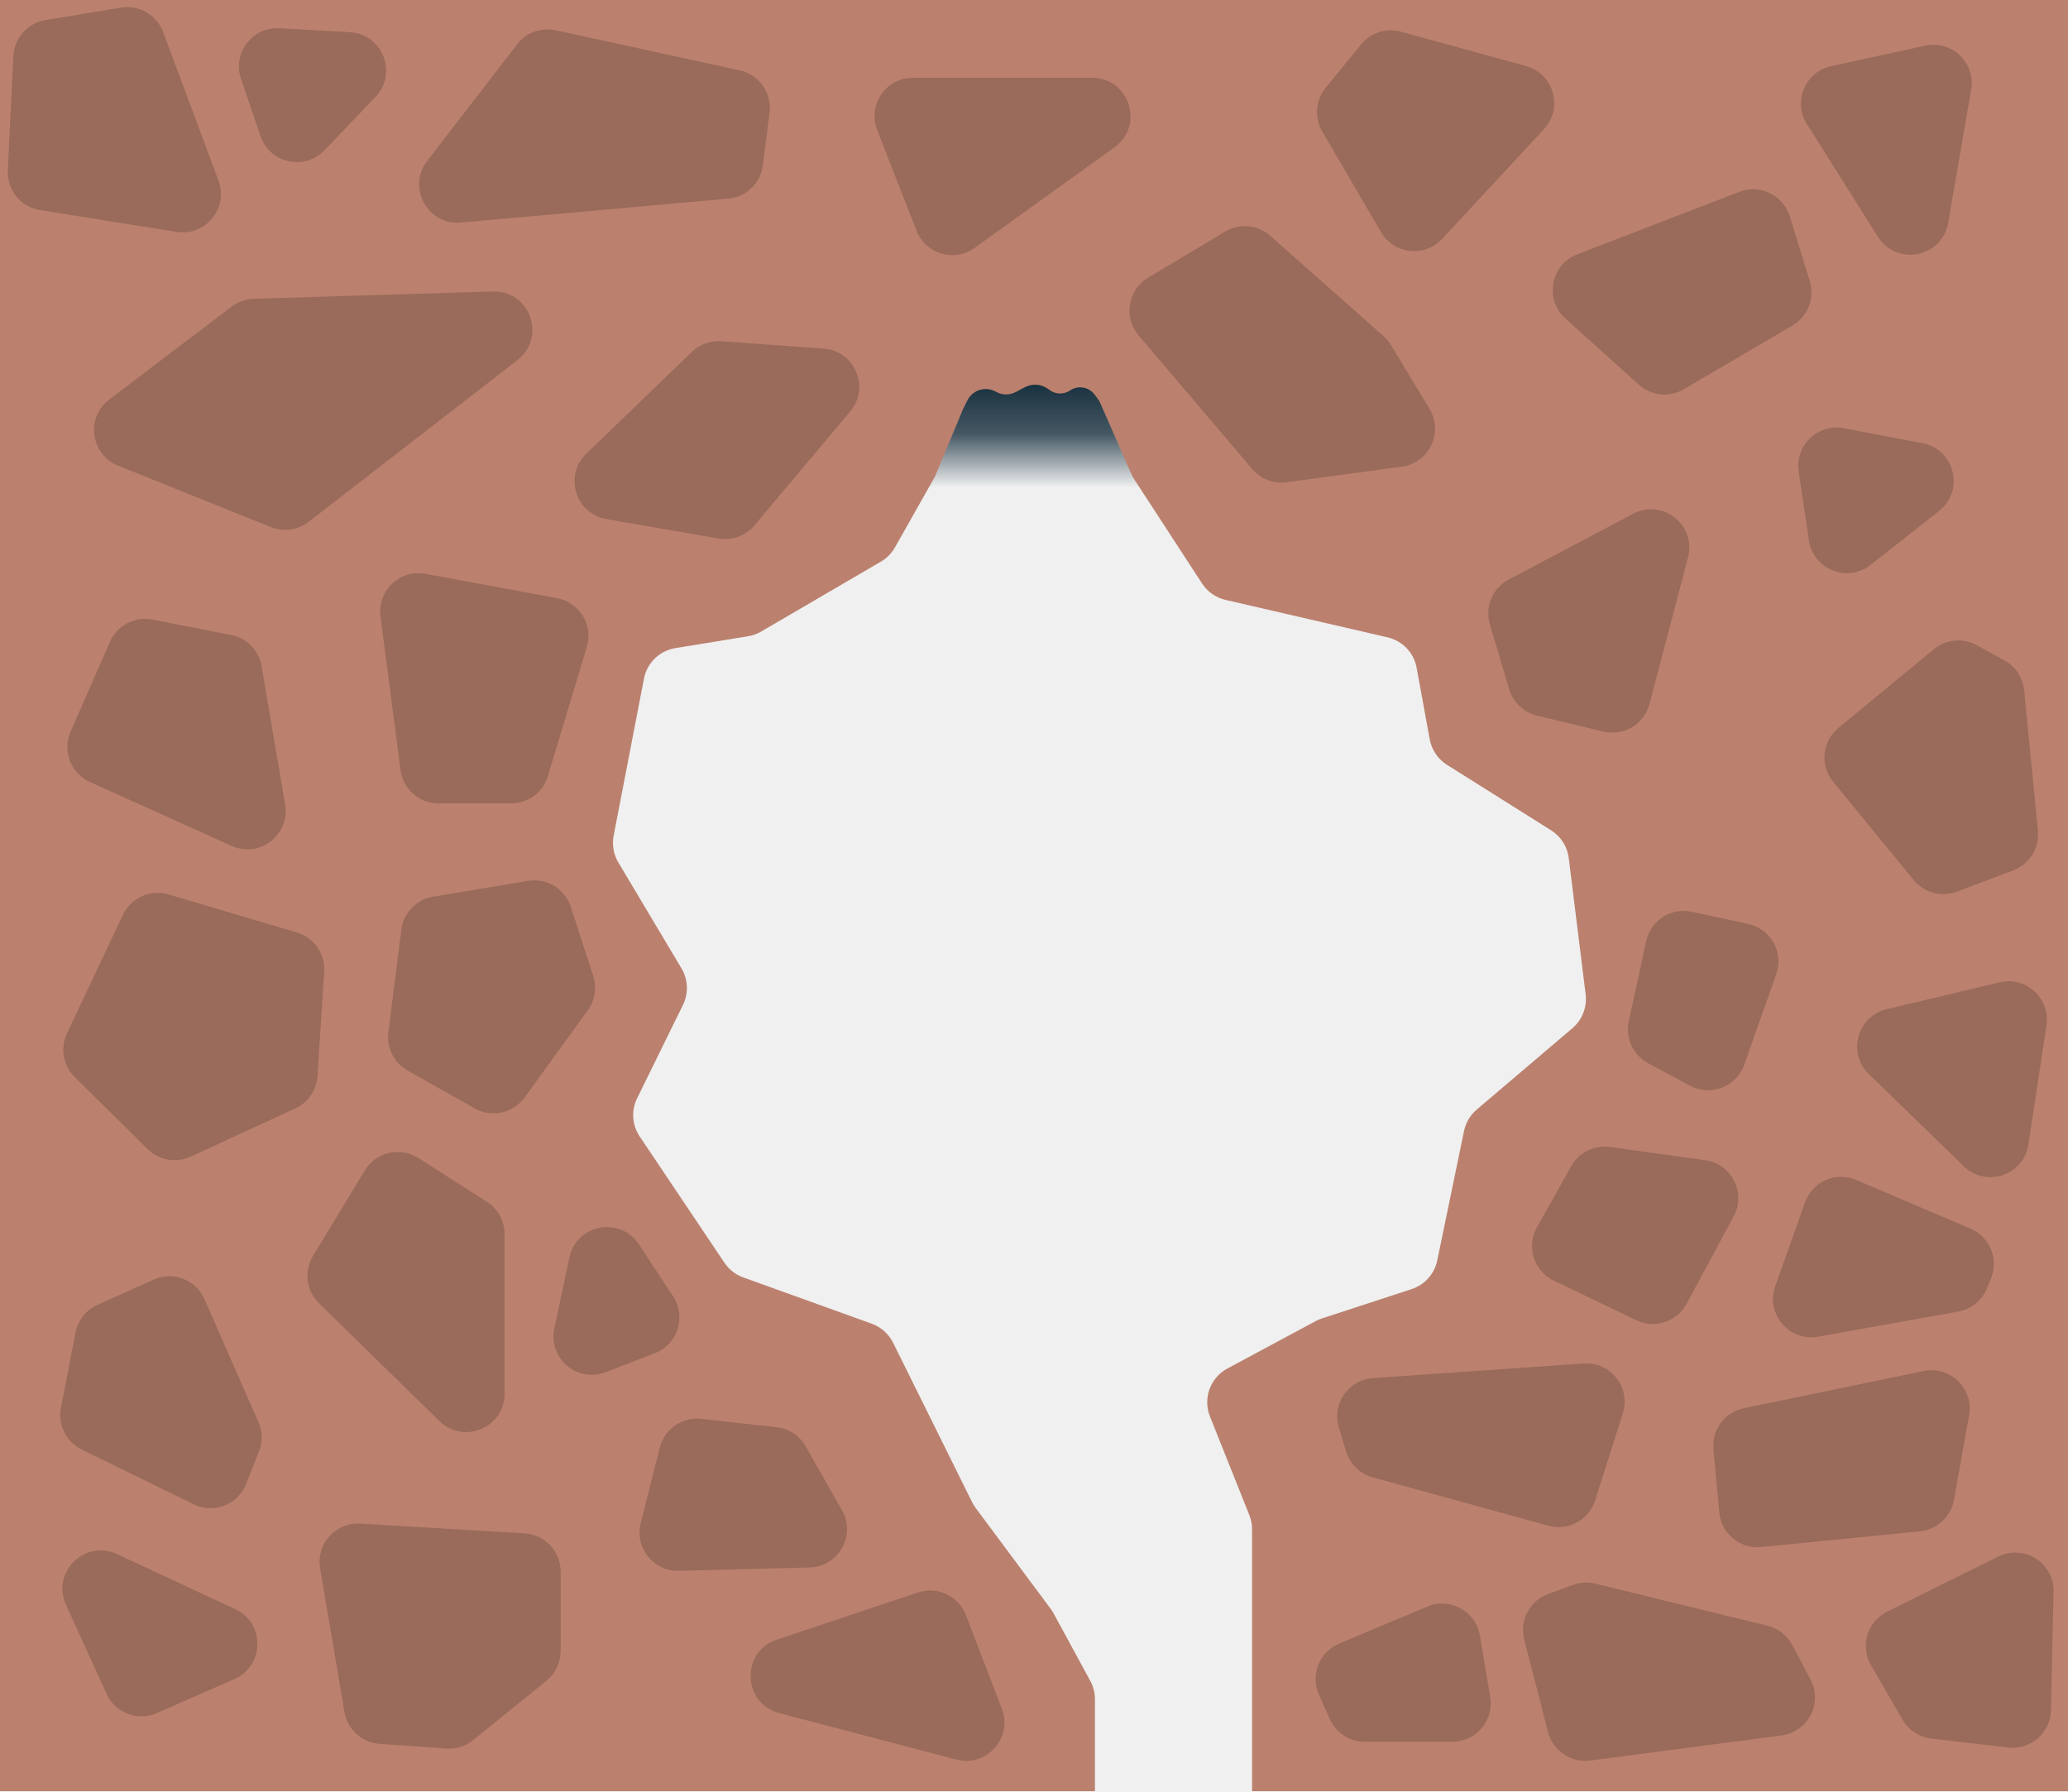
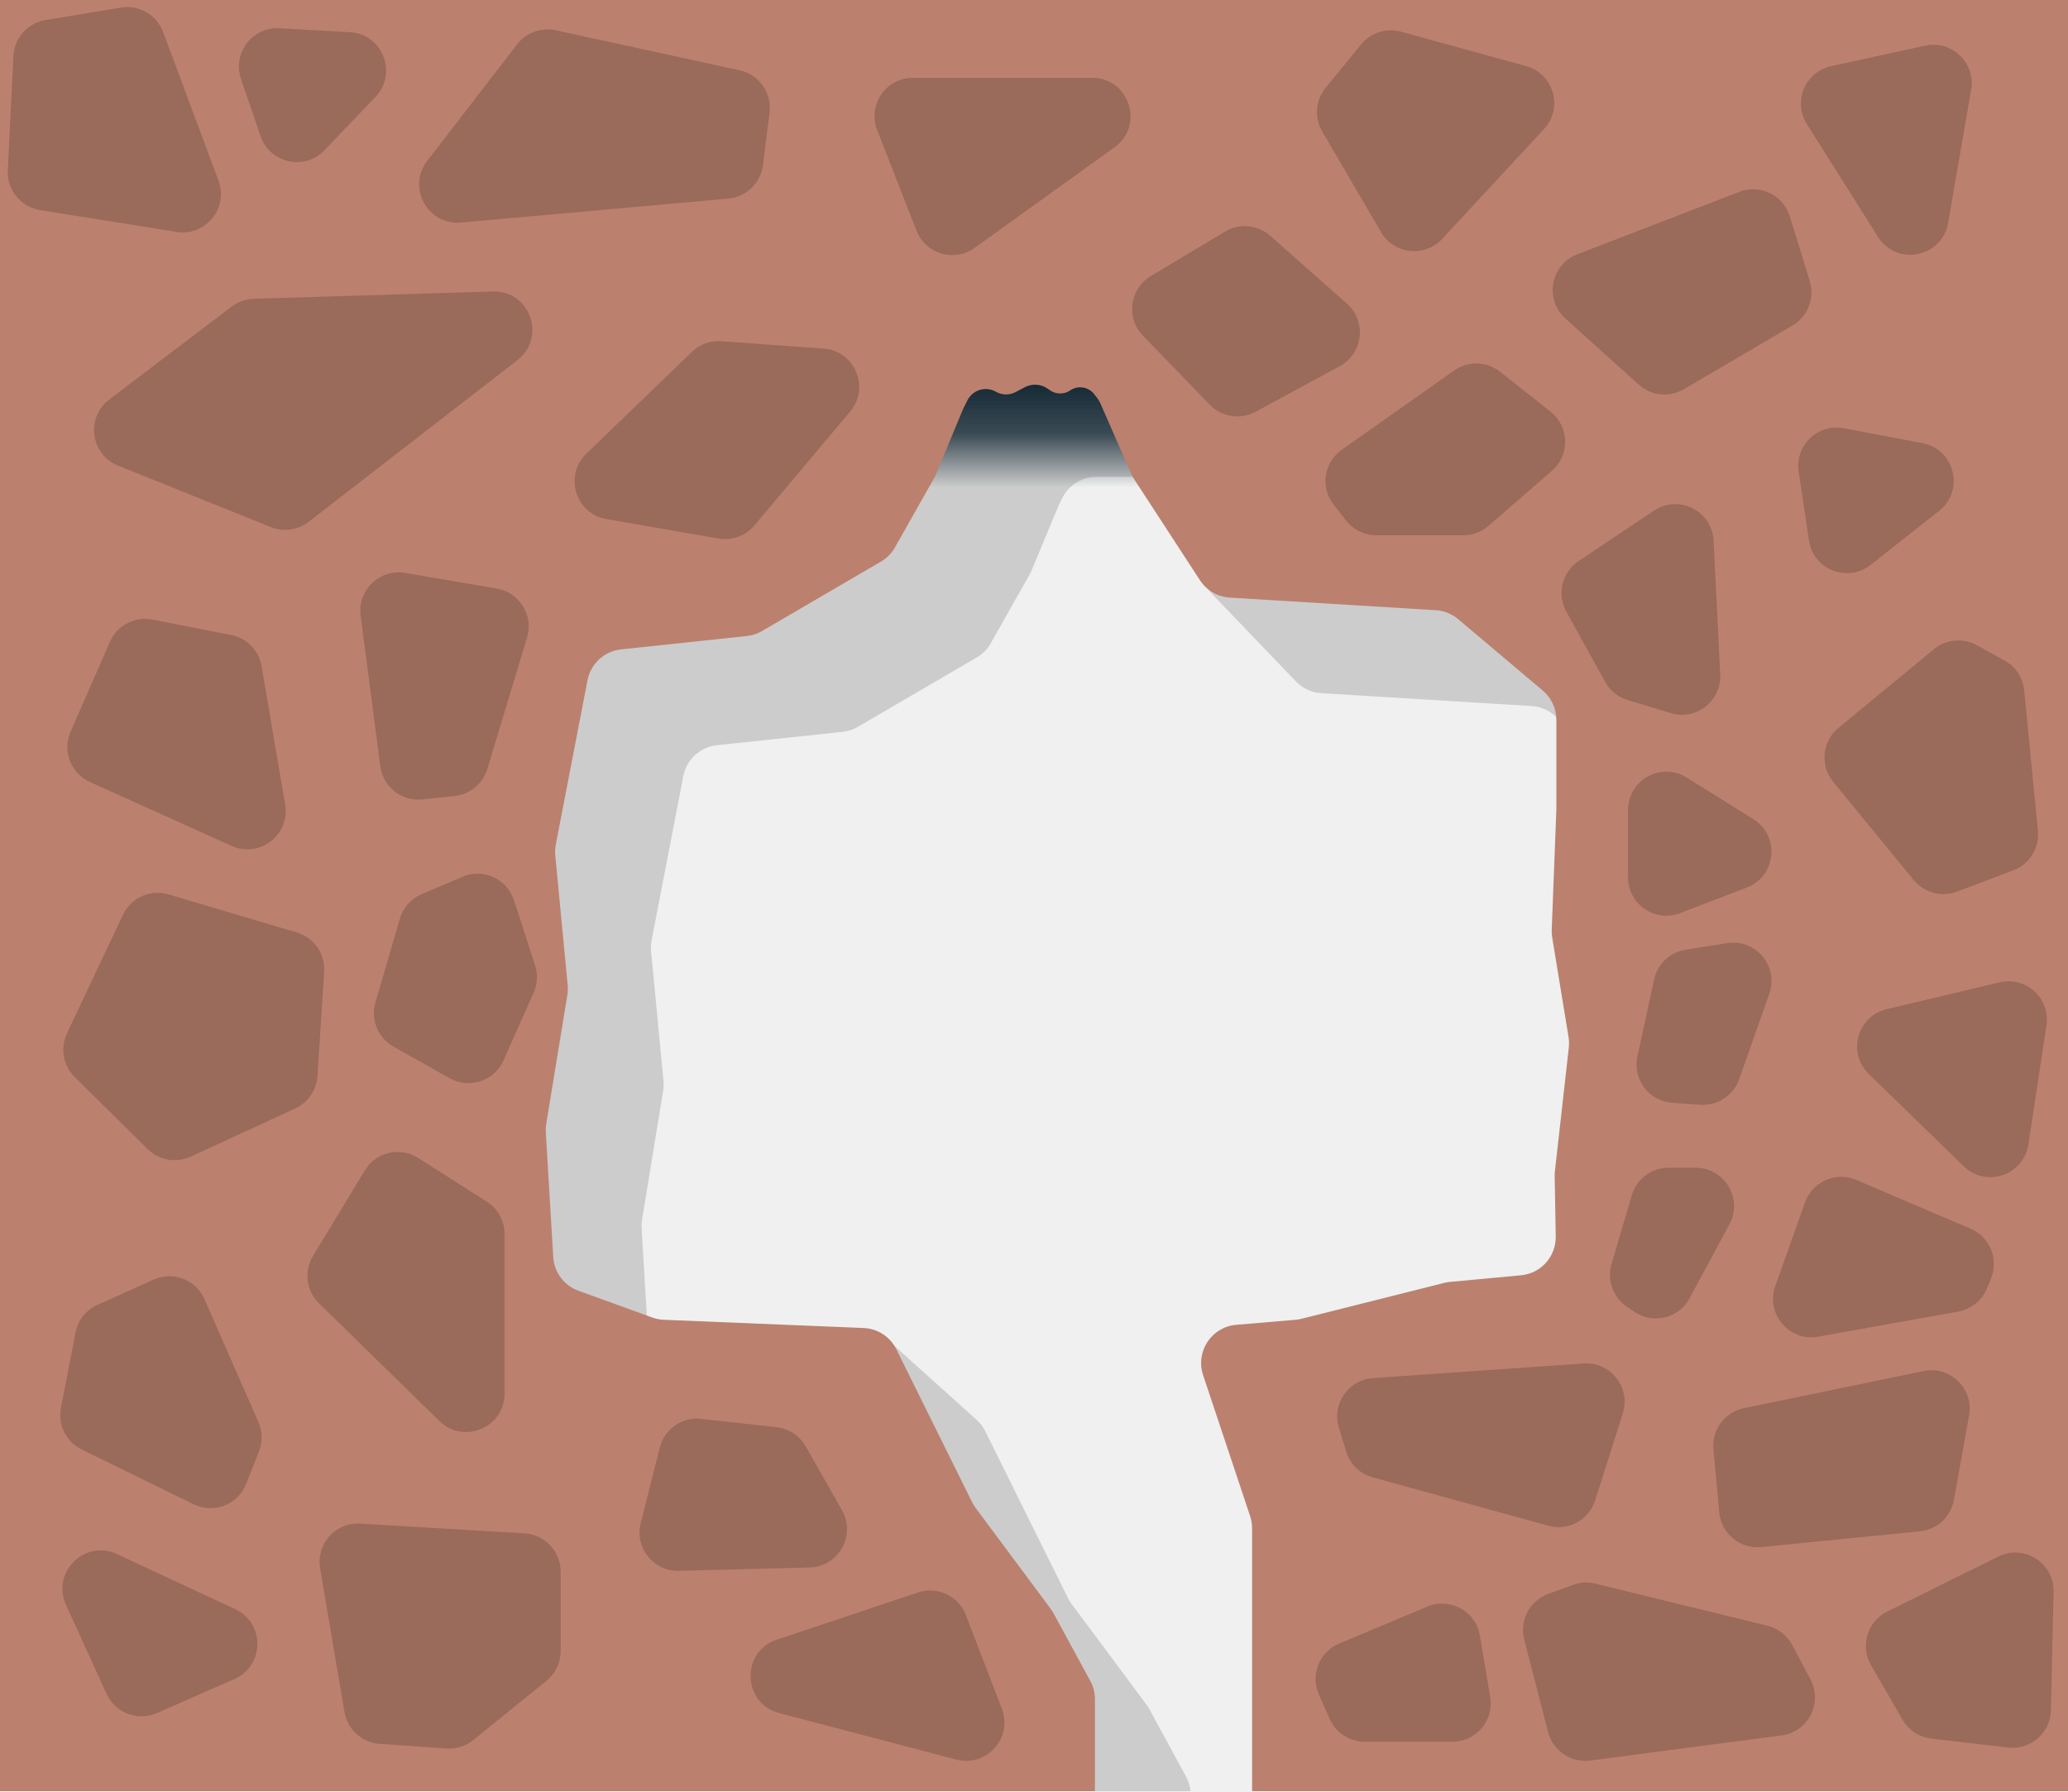
<svg xmlns="http://www.w3.org/2000/svg" width="5396" height="4673" viewBox="0 0 5396 4673" fill="none">
  <g id="walls" clip-path="url(#clip0_2280_883)">
    <rect id="exitDarkness" x="2308" y="969" width="780" height="303" fill="url(#paint0_linear_2280_883)" />
    <g id="Group 127">
-       <path id="rock" d="M2959.49 1250.39L3136.5 1522.21C3150.61 1543.89 3172.58 1559.25 3197.79 1565.08L3620.49 1662.72C3659.35 1671.69 3689.16 1702.89 3696.35 1742.11L3730.57 1928.78C3735.63 1956.32 3751.99 1980.49 3775.7 1995.39L4047.33 2166.24C4072.75 2182.22 4089.64 2208.79 4093.33 2238.59L4137.37 2593.96C4141.51 2627.38 4128.55 2660.63 4102.9 2682.44L3853.19 2894.73C3836.22 2909.16 3824.55 2928.85 3820.04 2950.67L3750.24 3288.23C3742.98 3323.34 3717.48 3351.88 3683.41 3363.03L3448.92 3439.75C3443.32 3441.58 3437.89 3443.9 3432.7 3446.69L3202.67 3570.24C3157.86 3594.31 3138.26 3648.19 3157.13 3695.43L3259.87 3952.64C3264.58 3964.44 3267 3977.03 3267 3989.73V4397V4690.56C3267 4745.76 3311.74 4790.53 3366.94 4790.56L5784.09 4791.94C5838.69 4791.98 5883.23 4748.2 5884.13 4693.6L5961.32 32.572C5962.24 -23.264 5917.26 -69.038 5861.41 -69.084L16.941 -73.919C-37.675 -73.964 -82.225 -30.181 -83.128 24.427L-160.319 4690.41C-161.243 4746.26 -116.249 4792.03 -60.399 4792.07L2756.93 4793.93C2812.19 4793.97 2857 4749.19 2857 4693.93V4432.94C2857 4416.24 2852.82 4399.82 2844.85 4385.16L2748.89 4208.73C2746.63 4204.58 2744.09 4200.6 2741.27 4196.81L2545.87 3934.22C2542.3 3929.42 2539.16 3924.3 2536.5 3918.93L2330.37 3503.04C2318.9 3479.92 2298.94 3462.12 2274.65 3453.37L1939.36 3332.62C1919.31 3325.39 1902.09 3311.96 1890.22 3294.26L1669.2 2964.97C1649.28 2935.29 1646.71 2897.23 1662.47 2865.15L1782.07 2621.71C1797 2591.33 1795.54 2555.46 1778.21 2526.39L1613.52 2250.24C1600.95 2229.15 1596.57 2204.18 1601.22 2180.07L1680.27 1770.54C1688.22 1729.36 1721.01 1697.52 1762.4 1690.79L1951.68 1659.98C1963.79 1658.01 1975.43 1653.83 1986.03 1647.64L2298.65 1465.13C2313.94 1456.2 2326.59 1443.38 2335.3 1427.96L2439.5 1243.5L2513 1067L2524.23 1044.53C2537.96 1017.08 2571.92 1006.79 2598.57 1021.99C2614.42 1031.03 2633.77 1031.37 2649.92 1022.9L2674.14 1010.19C2693.1 1000.24 2716.03 1001.68 2733.6 1013.92L2739.79 1018.24C2755.57 1029.24 2776.51 1029.35 2792.42 1018.53C2812.7 1004.75 2840.2 1009.11 2855.22 1028.5L2863.41 1039.07C2866.46 1043.01 2869.01 1047.31 2871.01 1051.87L2951.7 1235.97C2953.9 1240.98 2956.5 1245.81 2959.49 1250.39Z" fill="#BB816E" />
+       <path id="shadow" d="M3161.97 1549.01L3381.45 1777.8C3398.84 1795.93 3422.42 1806.85 3447.5 1808.39L3996.44 1841.98C4017.91 1843.29 4038.38 1851.49 4054.82 1865.36L4275.48 2051.54C4298 2070.54 4311 2098.5 4311 2127.97V2361.5L4298.89 2675.91C4298.63 2682.62 4299.05 2689.34 4300.14 2695.97L4342.76 2955.36C4344.25 2964.41 4344.48 2973.62 4343.46 2982.73L4306.5 3312L4309.37 3475.76C4310.29 3528.07 4270.74 3572.24 4218.65 3577.09L4033.66 3594.29C4028.56 3594.76 4023.51 3595.63 4018.54 3596.87L3645.85 3690.53C3640.63 3691.84 3635.3 3692.73 3629.93 3693.18L3475.64 3706.26C3411.12 3711.73 3368.73 3776.14 3389.23 3837.56L3511.86 4205.09C3515.26 4215.3 3517 4225.98 3517 4236.74V4647V4940.56C3517 4995.76 3561.74 5040.53 3616.94 5040.56L6034.09 5041.94C6088.69 5041.97 6133.22 4998.2 6134.13 4943.6L6211.32 282.571C6212.24 226.735 6167.26 180.962 6111.41 180.916L266.94 176.081C212.324 176.036 167.774 219.819 166.871 274.427L89.68 4940.41C88.756 4996.26 133.75 5042.03 189.6 5042.07L3006.93 5043.93C3062.19 5043.97 3107 4999.19 3107 4943.93V4682.94C3107 4666.24 3102.82 4649.82 3094.85 4635.16L2998.89 4458.73C2996.63 4454.58 2994.09 4450.6 2991.27 4446.81L2795.87 4184.22C2792.3 4179.42 2789.16 4174.3 2786.5 4168.93L2570.99 3734.13C2565.38 3722.81 2557.68 3712.66 2548.29 3704.21L2316.02 3495.17C2297.66 3478.64 2273.83 3469.5 2249.13 3469.5H1967.99C1952.22 3469.5 1936.67 3473.23 1922.62 3480.38L1833.59 3525.71C1769.37 3558.41 1692.69 3514.5 1688.4 3442.56L1674.16 3204.13C1673.72 3196.73 1674.1 3189.31 1675.3 3182L1730.4 2845.8C1731.79 2837.3 1732.08 2828.66 1731.26 2820.09L1698.87 2481.84C1697.96 2472.33 1698.42 2462.74 1700.23 2453.36L1782.97 2024.66C1791.31 1981.49 1826.86 1948.82 1870.58 1944.17L2198.68 1909.27C2212.73 1907.77 2226.31 1903.32 2238.52 1896.19L2548.65 1715.13C2563.94 1706.2 2576.59 1693.38 2585.3 1677.96L2689.5 1493.5L2763 1317L2771.86 1299.28C2788.8 1265.4 2823.43 1244 2861.3 1244H2955H3038.23C3063.63 1244 3087.6 1255.76 3103.16 1275.84C3112.85 1288.35 3118.71 1303.38 3120.06 1319.15L3134.49 1488.28C3136.44 1511.07 3146.14 1532.5 3161.97 1549.01Z" fill="black" fill-opacity="0.15" />
+       <path id="rock" d="M2959.49 1250.39L3131.04 1513.83C3148.31 1540.36 3177.13 1557.14 3208.73 1559.07L3746.44 1591.98C3767.91 1593.29 3788.38 1601.49 3804.82 1615.36L4025.48 1801.54C4048.01 1820.54 4061 1848.5 4061 1877.97V2111.5L4048.89 2425.91C4048.63 2432.62 4049.05 2439.34 4050.14 2445.97L4092.76 2705.36C4094.25 2714.41 4094.48 2723.62 4093.46 2732.73L4056.5 3062L4059.37 3225.76C4060.29 3278.07 4020.74 3322.24 3968.65 3327.09L3783.66 3344.29C3778.56 3344.76 3773.51 3345.63 3768.54 3346.87L3395.85 3440.53C3390.63 3441.84 3385.3 3442.73 3379.93 3443.18L3225.64 3456.26C3161.12 3461.73 3118.73 3526.14 3139.23 3587.56L3261.86 3955.09C3265.26 3965.3 3267 3975.98 3267 3986.74V4397V4690.56C3267 4745.76 3311.74 4790.53 3366.94 4790.56L5784.09 4791.94C5838.69 4791.98 5883.23 4748.2 5884.13 4693.6L5961.32 32.572C5962.24 -23.264 5917.26 -69.038 5861.41 -69.084L16.941 -73.919C-37.675 -73.964 -82.225 -30.181 -83.128 24.427L-160.319 4690.41C-161.243 4746.26 -116.249 4792.03 -60.399 4792.07L2756.93 4793.93C2812.19 4793.97 2857 4749.19 2857 4693.93V4432.94C2857 4416.24 2852.82 4399.82 2844.85 4385.16L2748.89 4208.73C2746.63 4204.58 2744.09 4200.6 2741.27 4196.81L2545.87 3934.22C2542.3 3929.42 2539.16 3924.3 2536.5 3918.93L2338.81 3520.07C2322.58 3487.35 2289.81 3466.07 2253.32 3464.57L1731.94 3443.13C1721.71 3442.71 1711.6 3440.72 1701.97 3437.23L1509.33 3367.41C1471.8 3353.81 1445.96 3319.2 1443.58 3279.35L1424.16 2954.13C1423.72 2946.73 1424.1 2939.31 1425.3 2932L1480.4 2595.8C1481.8 2587.3 1482.08 2578.66 1481.26 2570.09L1448.87 2231.84C1447.96 2222.33 1448.42 2212.74 1450.23 2203.36L1532.98 1774.66C1541.31 1731.49 1576.86 1698.82 1620.58 1694.17L1948.68 1659.27C1962.73 1657.77 1976.31 1653.32 1988.52 1646.19L2298.65 1465.13C2313.94 1456.2 2326.59 1443.38 2335.3 1427.96L2439.5 1243.5L2513 1067L2524.23 1044.53C2537.96 1017.08 2571.92 1006.79 2598.57 1021.99C2614.42 1031.03 2633.77 1031.37 2649.92 1022.9L2674.14 1010.19C2693.1 1000.24 2716.03 1001.68 2733.6 1013.92L2739.79 1018.24C2755.57 1029.24 2776.51 1029.35 2792.42 1018.53C2812.7 1004.75 2840.2 1009.11 2855.22 1028.5L2863.41 1039.07C2866.46 1043.01 2869.01 1047.31 2871.01 1051.87L2951.7 1235.97C2953.9 1240.98 2956.5 1245.81 2959.49 1250.39Z" fill="#BB816E" />
      <g id="inside">
        <path d="M1990.61 431.137L2008 293.801C2014.51 242.405 1980.69 194.55 1930.07 183.528L1449.82 78.961C1412.07 70.74 1372.96 85.005 1349.36 115.6L1114.64 419.943C1061.38 489.003 1115.87 588.391 1202.74 580.616L1900.32 518.177C1947.13 513.987 1984.71 477.764 1990.61 431.137Z" fill="#9A6A5A" />
        <path d="M3603.49 605.6L3450.02 342.944C3428.96 306.899 3432.51 261.564 3458.92 229.233L3551.5 115.902C3576.53 85.26 3617.27 72.257 3655.43 82.735L3981.82 172.374C4054.18 192.247 4079.68 281.771 4028.67 336.796L3763.16 623.143C3717.53 672.353 3637.34 663.543 3603.49 605.6Z" fill="#9A6A5A" />
        <path d="M4964.35 4486.57L4881.97 4344.32C4853.01 4294.33 4872.32 4230.27 4924.08 4204.61L5213.93 4060.91C5281.27 4027.52 5360 4077.58 5358.32 4152.73L5351.44 4461.97C5350.13 4520.86 5298.45 4565.87 5239.93 4559.08L5039.35 4535.79C5007.98 4532.15 4980.18 4513.9 4964.35 4486.57Z" fill="#9A6A5A" />
        <path d="M3888.4 4427.39L3861.43 4267.01C3850.74 4203.42 3783.55 4166.42 3724.1 4191.39L3494.04 4288C3442.41 4309.69 3418.65 4369.55 3441.35 4420.74L3469.63 4484.51C3485.66 4520.66 3521.5 4543.97 3561.04 4543.97H3789.78C3851.64 4543.97 3898.65 4488.38 3888.4 4427.39Z" fill="#9A6A5A" />
        <path d="M460.674 604.974L104.513 548.128C54.141 540.088 17.894 495.423 20.395 444.474L35.041 146.137C37.351 99.089 72.182 60.032 118.66 52.372L315.768 19.887C362.955 12.111 409.044 38.834 425.738 83.65L570.145 471.317C596.881 543.091 536.309 617.046 460.674 604.974Z" fill="#9A6A5A" />
        <path d="M2614.1 4457.93L2520.29 4213.58C2501.11 4163.63 2446.01 4137.62 2395.25 4154.58L2026.89 4277.64C1932.61 4309.13 1937.04 4443.98 2033.19 4469.21L2495.36 4590.5C2574.16 4611.18 2643.3 4533.99 2614.1 4457.93Z" fill="#9A6A5A" />
        <path d="M4162.15 3914.37L4234.39 3687.25C4255.79 3619.97 4202.61 3552.3 4132.17 3557.18L3582.24 3595.32C3518.14 3599.76 3474.8 3662.64 3493.47 3724.13L3512.49 3786.77C3522.46 3819.6 3548.55 3845.02 3581.62 3854.13L4040.3 3980.47C4092.07 3994.73 4145.87 3965.55 4162.15 3914.37Z" fill="#9A6A5A" />
        <path d="M1350.19 939.434L805.336 1361.39C777.256 1383.14 739.75 1388.36 706.798 1375.11L308.139 1214.8C236.071 1185.82 223.117 1089.33 284.989 1042.37L604.544 799.821C621.102 787.253 641.165 780.158 661.943 779.522L1285.9 760.418C1382.72 757.454 1426.77 880.12 1350.19 939.434Z" fill="#9A6A5A" />
        <path d="M184.18 1908.88L286.84 1674.44C305.633 1631.53 351.702 1607.41 397.678 1616.42L603.239 1656.72C644.024 1664.71 675.612 1697.1 682.585 1738.07L743.992 2098.87C757.425 2177.8 677.29 2239.72 604.307 2206.81L234.68 2040.16C184.717 2017.63 162.196 1959.09 184.18 1908.88Z" fill="#9A6A5A" />
        <path d="M828.33 2807.43L845.873 2535.01C848.872 2488.44 819.261 2445.99 774.521 2432.72L439.733 2333.4C392.421 2319.36 341.944 2341.94 320.869 2386.56L174.753 2695.94C156.628 2734.32 164.703 2779.96 194.896 2809.79L385.261 2997.86C414.885 3027.12 459.545 3034.97 497.37 3017.55L770.365 2891.83C803.718 2876.47 825.97 2844.07 828.33 2807.43Z" fill="#9A6A5A" />
        <path d="M159.074 3672.8L197.13 3476.43C203.318 3444.5 224.651 3417.57 254.32 3404.24L400.998 3338.34C451.681 3315.56 511.209 3338.48 533.545 3389.35L674.242 3709.83C684.967 3734.26 685.485 3761.96 675.682 3786.77L642.253 3871.38C620.822 3925.63 557.707 3950.09 505.314 3924.47L213.312 3781.66C172.709 3761.8 150.475 3717.17 159.074 3672.8Z" fill="#9A6A5A" />
        <path d="M278.109 4419.06L172.115 4186.55C133.573 4102.01 221.11 4015.19 305.335 4054.43L613.774 4198.12C691.763 4234.45 690.508 4345.77 611.72 4380.34L409.275 4469.16C359.21 4491.12 300.786 4468.81 278.109 4419.06Z" fill="#9A6A5A" />
        <path d="M898.85 4466.44L835.252 4091.5C824.494 4028.08 875.552 3971.14 939.768 3974.95L1368.85 4000.42C1421.68 4003.55 1462.92 4047.31 1462.92 4100.24V4307.29C1462.92 4337.47 1449.29 4366.03 1425.84 4385.02L1234.74 4539.69C1215.07 4555.61 1190.08 4563.48 1164.83 4561.71L990.441 4549.47C944.41 4546.24 906.567 4511.94 898.85 4466.44Z" fill="#9A6A5A" />
        <path d="M1671.82 3973.63L1721.65 3776.48C1733.89 3728.06 1779.97 3696.1 1829.61 3701.59L2026.31 3723.38C2058.15 3726.91 2086.38 3745.48 2102.22 3773.33L2196.96 3939.89C2234.32 4005.57 2188.15 4087.36 2112.62 4089.3L1771.35 4098.1C1705.14 4099.81 1655.59 4037.84 1671.82 3973.63Z" fill="#9A6A5A" />
        <path d="M4039.41 4518.81L3977.13 4277.27C3964.29 4227.47 3991.33 4176.04 4039.64 4158.38L4104.45 4134.69C4123.06 4127.89 4143.28 4126.77 4162.53 4131.48L4611.89 4241.34C4639.63 4248.12 4663.15 4266.44 4676.51 4291.67L4724.11 4381.53C4756.75 4443.15 4717.88 4518.42 4648.74 4527.48L4149.24 4592.99C4099.15 4599.56 4052.02 4567.73 4039.41 4518.81Z" fill="#9A6A5A" />
        <path d="M4486.16 3945.84L4470.81 3781.1C4466.08 3730.37 4500.24 3684.2 4550.13 3673.89L5019.23 3576.92C5088.55 3562.6 5150.4 3622.84 5137.9 3692.51L5098.34 3913.11C5090.45 3957.12 5054.29 3990.55 5009.79 3994.96L4595.61 4036.07C4540.42 4041.54 4491.31 4001.06 4486.16 3945.84Z" fill="#9A6A5A" />
        <path d="M4632.19 3355.23L4709.87 3136.71C4729.18 3082.39 4790.3 3055.61 4843.33 3078.23L5141.71 3205.49C5191.84 3226.87 5215.62 3284.47 5195.17 3334.99L5184.72 3360.81C5171.82 3392.67 5143.47 3415.67 5109.64 3421.73L4744.03 3487.16C4668.47 3500.68 4606.48 3427.55 4632.19 3355.23Z" fill="#9A6A5A" />
-         <path d="M4249.98 2664.51L4295.35 2455.27C4307.04 2401.36 4360.17 2367.1 4414.1 2378.7L4561.39 2410.36C4620.32 2423.03 4654.74 2484.57 4634.67 2541.42L4551.3 2777.58C4530.9 2835.38 4463.78 2861.38 4409.76 2832.43L4300.46 2773.84C4261.12 2752.75 4240.52 2708.14 4249.98 2664.51Z" fill="#9A6A5A" />
+         <path d="M4272.48 2756.11L4316 2555.36C4324.74 2515.05 4357.33 2484.24 4398.07 2477.78L4506.63 2460.56C4581.48 2448.69 4641.82 2521.15 4616.6 2592.61L4537.84 2815.72C4522.87 2858.13 4481.43 2885.33 4436.56 2882.19L4363.23 2877.06C4302.45 2872.81 4259.57 2815.66 4272.48 2756.11Z" fill="#9A6A5A" />
        <path d="M5157.96 1683.24L5230.34 1723.09C5259.23 1738.99 5278.42 1768.12 5281.64 1800.94L5317.53 2167.26C5321.94 2212.25 5295.62 2254.59 5253.33 2270.56L5106.14 2326.15C5066.01 2341.3 5020.69 2329.17 4993.49 2296L4783.25 2039.63C4748.29 1997 4754.43 1934.12 4796.97 1899.05L5046.12 1693.67C5077.74 1667.61 5122.06 1663.47 5157.96 1683.24Z" fill="#9A6A5A" />
-         <path d="M4404.53 1454.36L4303.9 1836.83C4290.06 1889.44 4236.71 1921.34 4183.82 1908.62L4010.47 1866.95C3975.82 1858.63 3948.22 1832.49 3938.03 1798.34L3887.49 1629.15C3873.84 1583.43 3894.38 1534.43 3936.56 1512.13L4261.07 1340.52C4338.06 1299.81 4426.69 1370.14 4404.53 1454.36Z" fill="#9A6A5A" />
+         <path d="M4471.22 1410.37L4488.49 1759.74C4491.91 1828.82 4425.85 1880.42 4359.65 1860.39L4246.9 1826.27C4221.96 1818.72 4200.95 1801.74 4188.34 1778.92L4086.93 1595.4C4061.8 1549.93 4075.67 1492.81 4118.85 1463.92L4315.73 1332.19C4380.33 1288.97 4467.38 1332.74 4471.22 1410.37Z" fill="#9A6A5A" />
        <path d="M4276.11 1003.52L4084.59 831.051C4029.15 781.119 4045.94 690.246 4115.57 663.425L4538.56 500.497C4592.61 479.676 4652.99 508.994 4670.06 564.347L4722.17 733.348C4735.84 777.677 4717.23 825.588 4677.22 849.064L4393.63 1015.46C4356.04 1037.51 4308.49 1032.68 4276.11 1003.52Z" fill="#9A6A5A" />
        <path d="M2391.57 602.01L2288.86 339.426C2263.21 273.845 2311.57 203 2381.99 203H2849.73C2946.85 203 2986.97 327.47 2908.13 384.179L2543.09 646.763C2490.09 684.892 2415.35 662.82 2391.57 602.01Z" fill="#9A6A5A" />
        <path d="M912.862 83.954L729.088 73.735C658.287 69.798 605.995 138.759 628.893 205.872L679.82 355.135C704.048 426.143 794.938 446.172 846.767 391.924L979.613 252.88C1038.58 191.16 998.091 88.693 912.862 83.954Z" fill="#9A6A5A" />
        <path d="M1529.89 1183.66L1805.39 917.965C1825.83 898.257 1853.67 888.164 1881.99 890.203L2149.01 909.426C2230.46 915.29 2270.92 1011.02 2218.37 1073.52L1968.49 1370.73C1945.59 1397.98 1909.93 1410.99 1874.86 1404.91L1582.22 1354.17C1501.56 1340.19 1470.96 1240.5 1529.89 1183.66Z" fill="#9A6A5A" />
-         <path d="M1531.22 1687.9L1429.47 2024.91C1416.72 2067.12 1377.83 2096 1333.74 2096H1144.29C1094.07 2096 1051.63 2058.75 1045.13 2008.95L992.804 1608.31C984.012 1541 1043.42 1484.67 1110.17 1497.04L1453.7 1560.66C1512.29 1571.51 1548.44 1630.86 1531.22 1687.9Z" fill="#9A6A5A" />
+         <path d="M1375.25 1662.98L1271.67 2006.04C1260.05 2044.51 1226.53 2072.3 1186.57 2076.57L1102.14 2085.6C1048.13 2091.38 999.382 2052.99 992.347 1999.12L941.036 1606.27C932.322 1539.55 990.655 1483.44 1056.98 1494.73L1296.31 1535.49C1355.61 1545.59 1392.64 1605.39 1375.25 1662.98Z" fill="#9A6A5A" />
        <path d="M816.648 3276.64L951.984 3053.44C981.071 3005.46 1043.92 2990.8 1091.23 3020.95L1270.24 3135.02C1299.05 3153.38 1316.5 3185.19 1316.5 3219.35V3635.86C1316.5 3724.41 1209.9 3769.26 1146.59 3707.36L832.243 3399.98C799.011 3367.49 792.549 3316.38 816.648 3276.64Z" fill="#9A6A5A" />
-         <path d="M3267.58 1223.83L2970.96 874.939C2930.94 827.859 2942.77 756.106 2995.79 724.366L3196.67 604.11C3234.08 581.717 3281.68 586.139 3314.32 615.039L3610.06 876.868C3617.64 883.584 3624.16 891.413 3629.39 900.088L3729.89 1066.69C3767.05 1128.28 3728.97 1207.78 3657.69 1217.44L3357.19 1258.16C3323.42 1262.73 3289.65 1249.8 3267.58 1223.83Z" fill="#9A6A5A" />
+         <path d="M3156.7 1055.94L2982.17 875.592C2937.37 829.297 2947.39 753.338 3002.67 720.248L3196.67 604.11C3234.08 581.717 3281.68 586.139 3314.32 615.039L3514.57 792.328C3566.54 838.339 3556.98 922.003 3495.96 955.1L3276.24 1074.29C3236.79 1095.7 3187.91 1088.19 3156.7 1055.94Z" fill="#9A6A5A" />
        <path d="M5292.63 2985.89L5339.77 2675.05C5350.4 2604.97 5286.75 2546.38 5217.79 2562.77L4922.74 2632.88C4845.97 2651.13 4819.59 2746.94 4876.2 2801.91L5124.1 3042.64C5182.45 3099.3 5280.44 3066.3 5292.63 2985.89Z" fill="#9A6A5A" />
        <path d="M4900.14 617.829L4714.61 323.675C4677.6 265.001 4710.12 187.392 4777.9 172.621L5023.41 119.118C5092.74 104.009 5155.32 163.905 5143.25 233.829L5083.26 581.486C5067.68 671.764 4949.01 695.316 4900.14 617.829Z" fill="#9A6A5A" />
-         <path d="M1377.95 2298.11L1130.01 2339.29C1086.39 2346.54 1052.71 2381.56 1047.18 2425.43L1013.4 2693.35C1008.32 2733.66 1028.13 2773.03 1063.53 2792.98L1238.77 2891.7C1283.06 2916.66 1339.02 2904.41 1368.84 2863.24L1533.7 2635.65C1552.43 2609.79 1557.68 2576.54 1547.84 2546.17L1489.47 2365.95C1474.21 2318.85 1426.79 2290 1377.95 2298.11Z" fill="#9A6A5A" />
-         <path d="M4269.47 3444.25L4054.32 3341.07C4002.27 3316.11 3982.1 3252.4 4010.31 3202.03L4099.65 3042.54C4119.76 3006.63 4159.83 2986.71 4200.6 2992.35L4449.38 3026.77C4518.45 3036.33 4556.79 3111.86 4523.71 3173.25L4400.75 3401.51C4375.42 3448.52 4317.62 3467.34 4269.47 3444.25Z" fill="#9A6A5A" />
-         <path d="M1756.33 3381.94L1667.1 3246.4C1618.27 3172.23 1504.21 3193.74 1485.75 3280.6L1446.39 3465.85C1429.88 3543.55 1506.17 3608.55 1580.26 3579.91L1708.86 3530.2C1768.32 3507.21 1791.38 3435.2 1756.33 3381.94Z" fill="#9A6A5A" />
+         <path d="M1206.78 2287.42L1100.05 2332.93C1072.48 2344.68 1051.64 2368.18 1043.26 2396.95L979.68 2615.25C966.689 2659.85 986.128 2707.53 1026.61 2730.34L1173.29 2812.98C1224.63 2841.91 1289.73 2820.39 1313.72 2766.56L1392.39 2590.03C1402.44 2567.48 1403.79 2542 1396.18 2518.51L1341.14 2348.59C1323.03 2292.68 1260.84 2264.36 1206.78 2287.42Z" fill="#9A6A5A" />
+         <path d="M4263.56 3421.79L4243.9 3408.16C4208.44 3383.59 4192.74 3339.06 4204.94 3297.69L4257.85 3118.22C4270.39 3075.69 4309.44 3046.5 4353.77 3046.5H4424.54C4500.22 3046.5 4548.47 3127.3 4512.58 3193.93L4408.55 3387.02C4380.26 3439.53 4312.58 3455.76 4263.56 3421.79Z" fill="#9A6A5A" />
        <path d="M4720.07 1409.99L4693.26 1230.2C4683.11 1162.13 4743.16 1104.39 4810.78 1117.2L5016.29 1156.13C5100.57 1172.1 5126.95 1279.81 5059.58 1332.92L4880.89 1473.78C4820.57 1521.32 4731.4 1485.95 4720.07 1409.99Z" fill="#9A6A5A" />
+         <path d="M4248 2288.81V2113.29C4248 2034.78 4334.34 1986.89 4400.95 2028.46L4575.15 2137.18C4645.18 2180.89 4635.09 2285.83 4558.01 2315.39L4383.8 2382.18C4318.32 2407.29 4248 2358.94 4248 2288.81Z" fill="#9A6A5A" />
+         <path d="M3512.47 1358.23L3479.98 1316.82C3444.64 1271.78 3454.25 1206.33 3501.04 1173.35L3794.45 966.534C3830.66 941.011 3879.34 942.353 3914.09 969.83L4046 1074.14C4095.17 1113.02 4096.86 1187.02 4049.52 1228.1L3883.7 1372.02C3865.51 1387.81 3842.24 1396.5 3818.16 1396.5H3591.15C3560.44 1396.5 3531.43 1382.39 3512.47 1358.23Z" fill="#9A6A5A" />
      </g>
    </g>
  </g>
  <defs>
    <linearGradient id="paint0_linear_2280_883" x1="2698" y1="969" x2="2698" y2="1272" gradientUnits="userSpaceOnUse">
      <stop stop-color="#0E2736" />
      <stop offset="0.535" stop-color="#0E2736" stop-opacity="0.76" />
      <stop offset="1" stop-color="#0E2736" stop-opacity="0" />
    </linearGradient>
    <clipPath id="clip0_2280_883">
      <rect width="5396" height="4673" fill="white" />
    </clipPath>
  </defs>
</svg>
